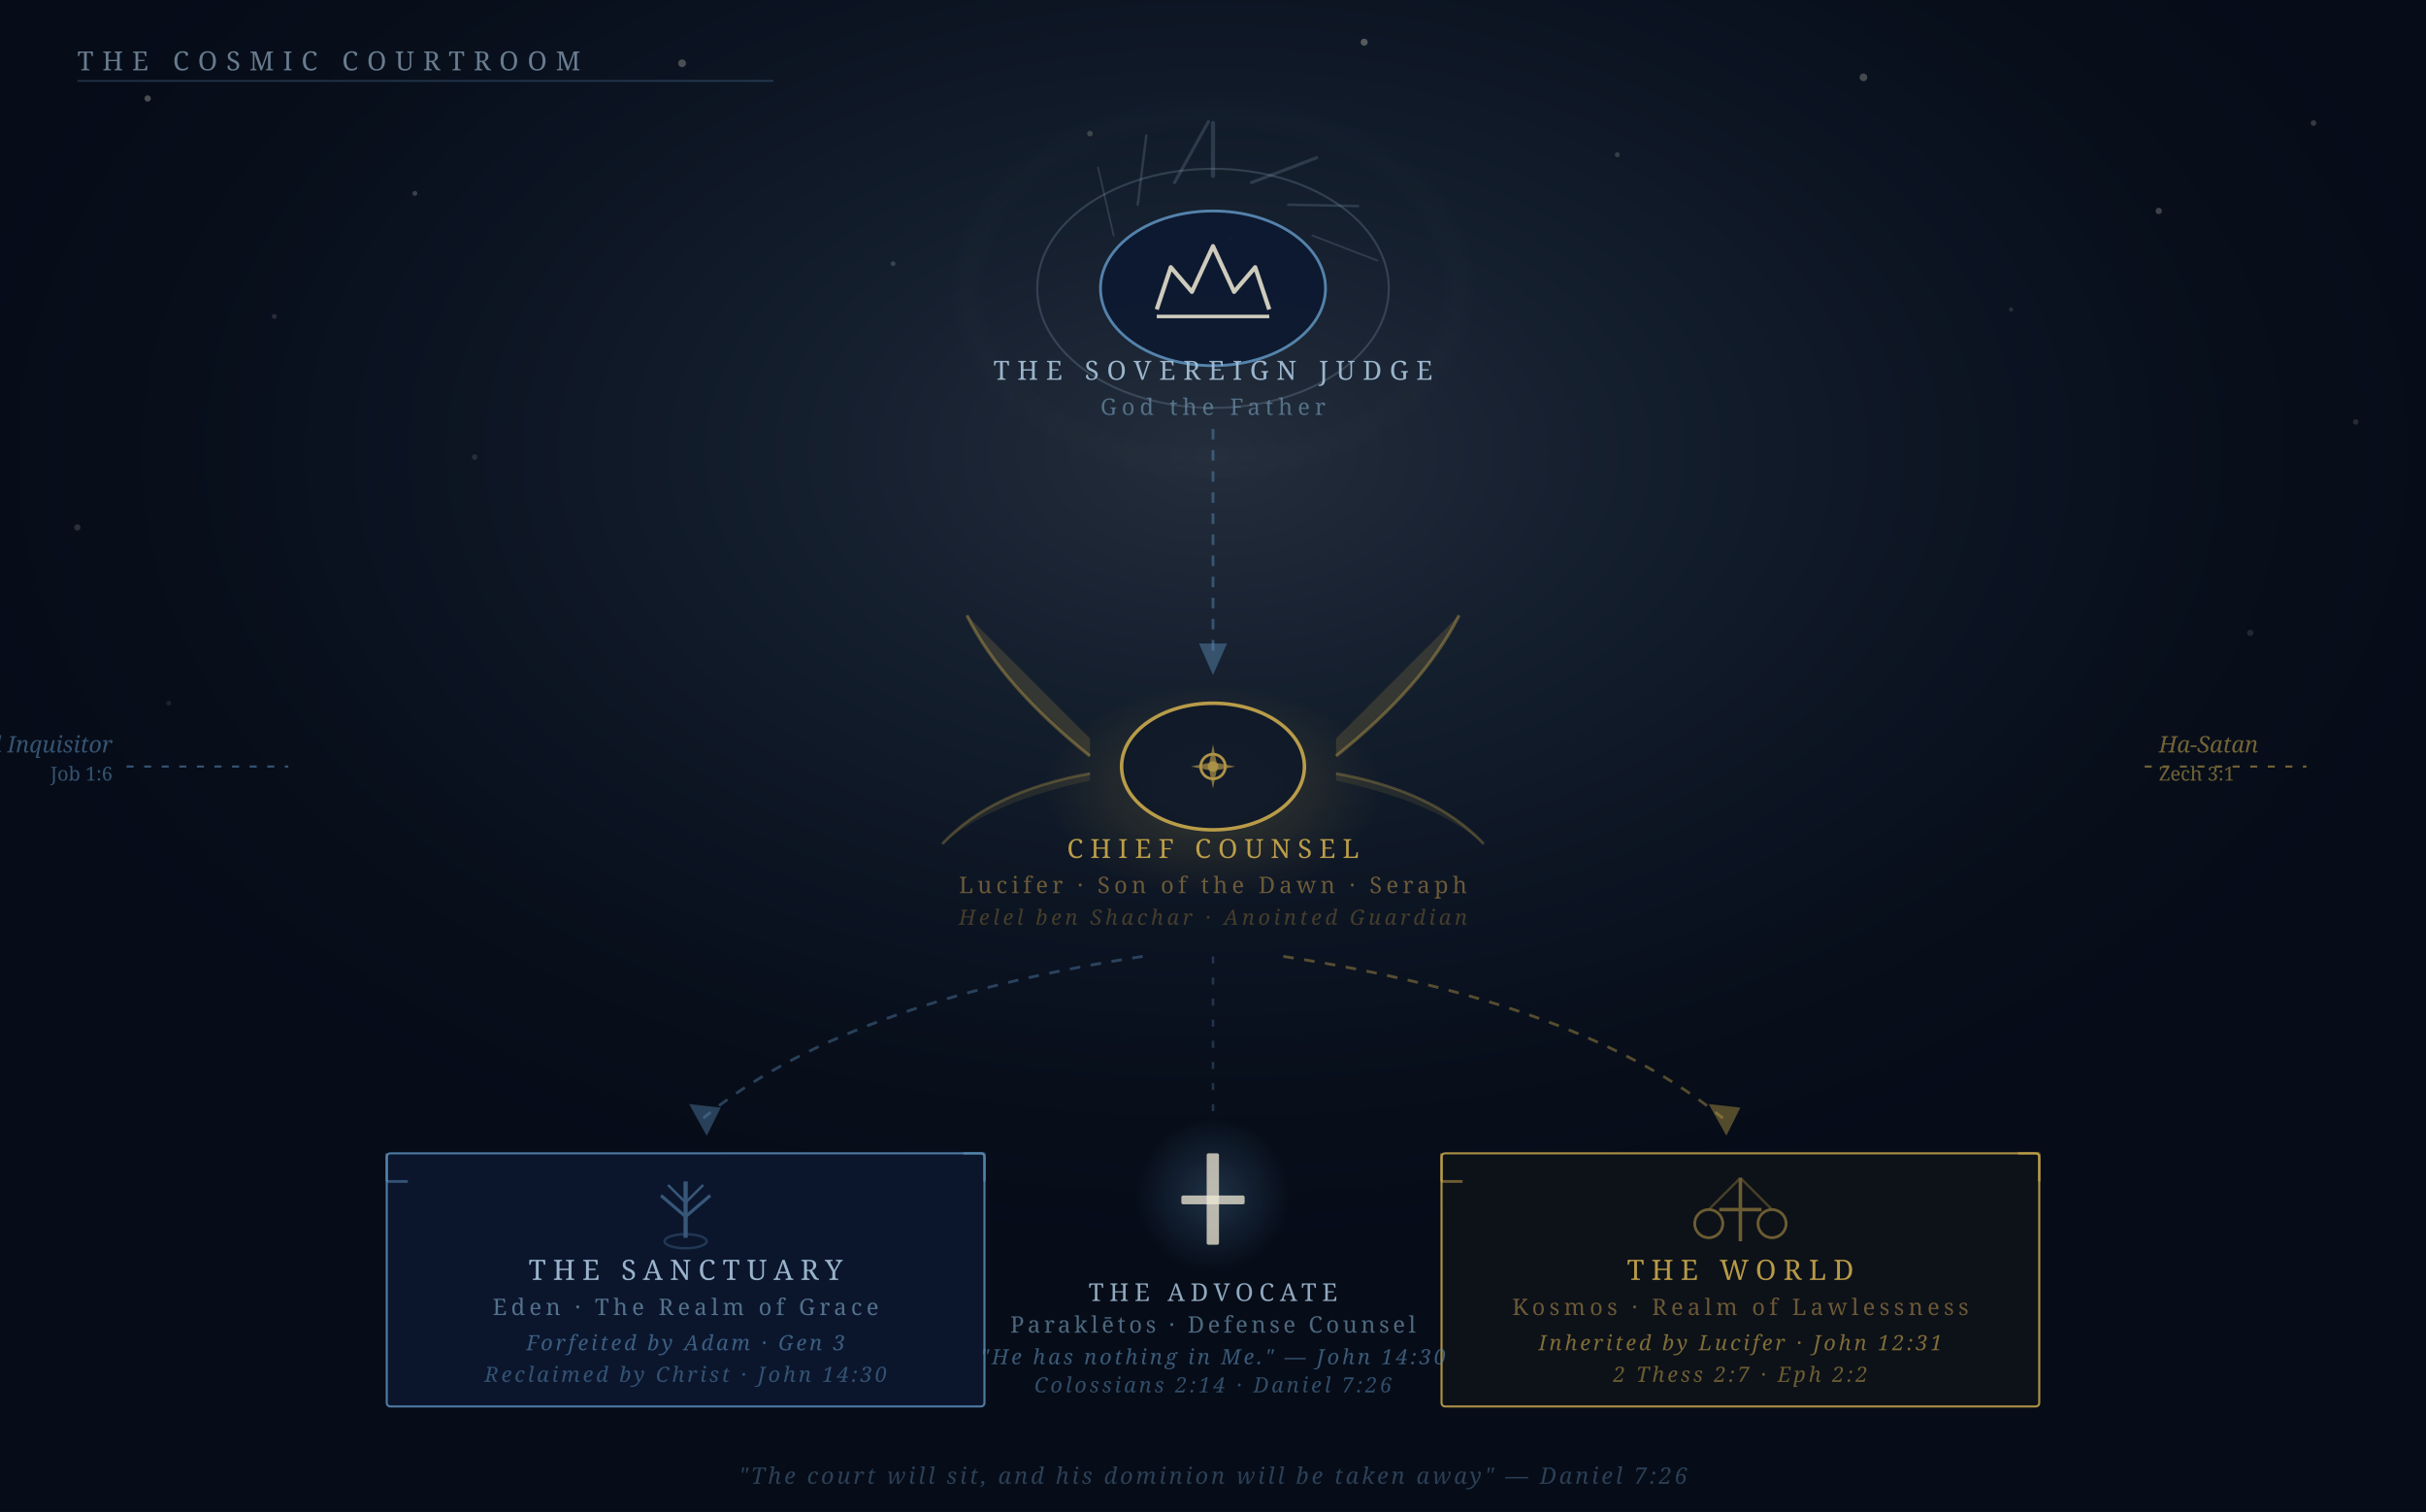
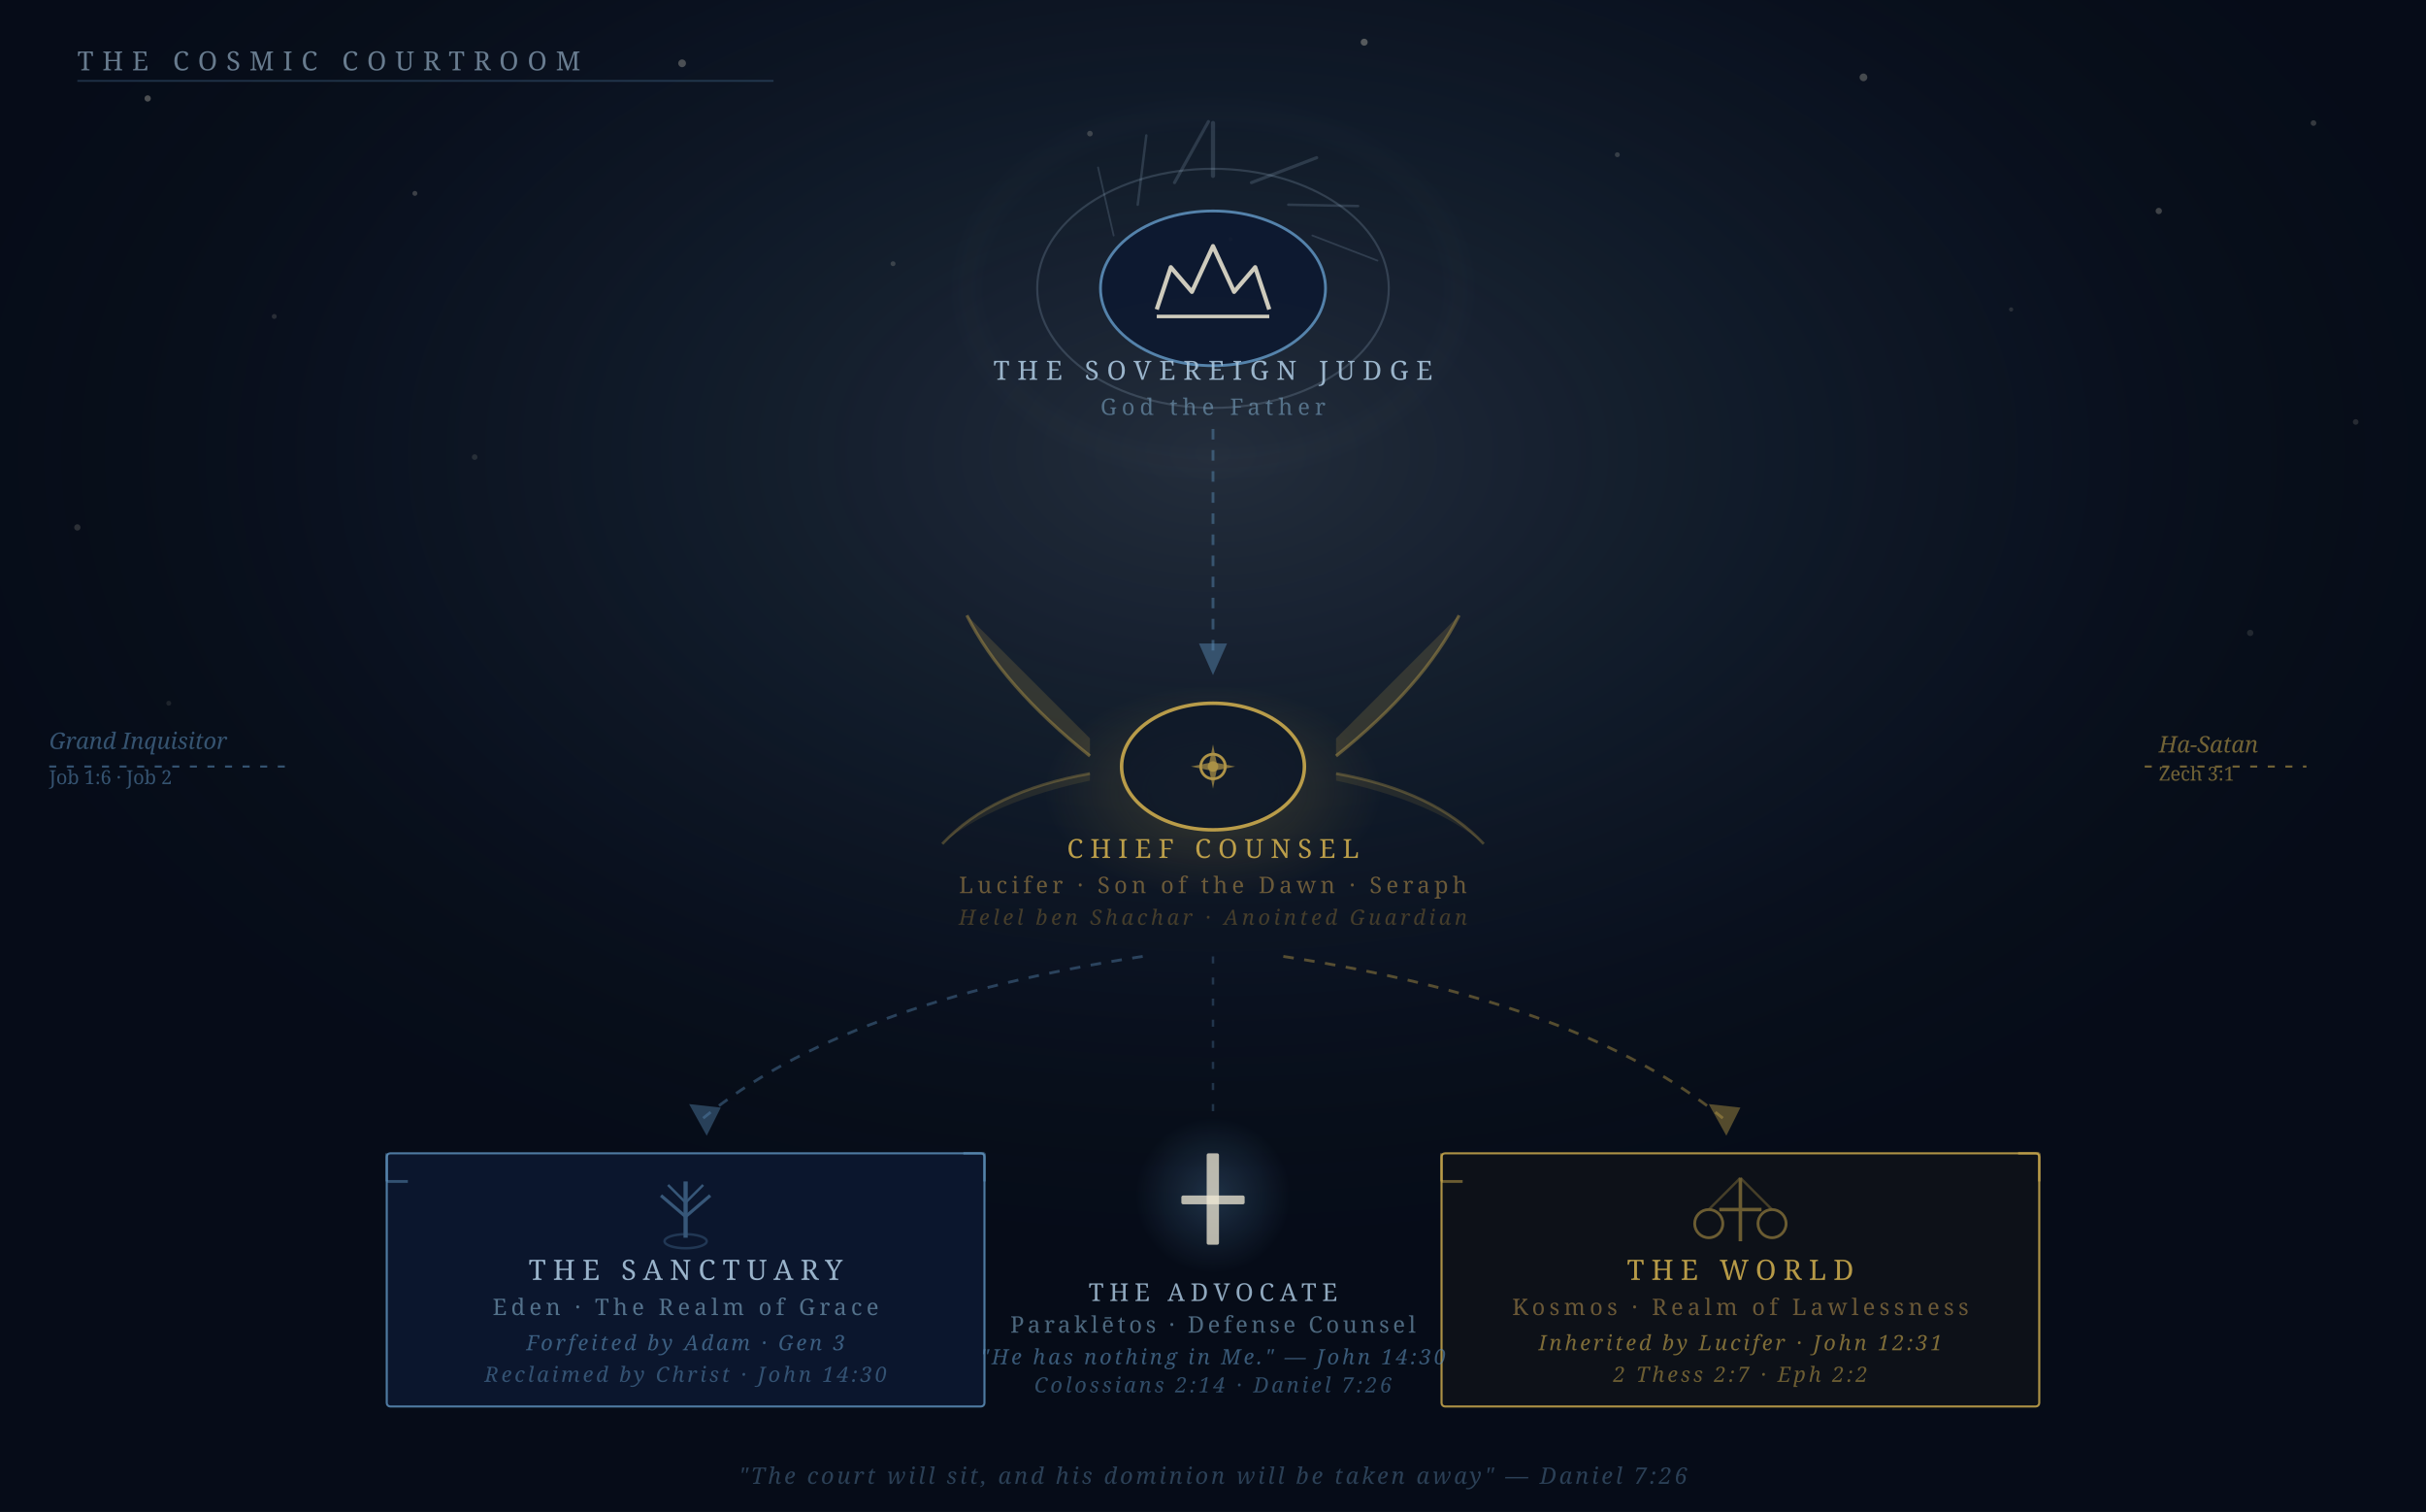
<svg xmlns="http://www.w3.org/2000/svg" width="100%" viewBox="0 0 690 430">
  <defs>
    <radialGradient id="throne-glow" cx="50%" cy="30%" r="55%">
      <stop offset="0%" stop-color="#A8C4DC" stop-opacity="0.18" />
      <stop offset="60%" stop-color="#5B8DB8" stop-opacity="0.06" />
      <stop offset="100%" stop-color="#060C18" stop-opacity="0" />
    </radialGradient>
    <radialGradient id="lucifer-glow" cx="50%" cy="50%" r="50%">
      <stop offset="0%" stop-color="#C9A84C" stop-opacity="0.22" />
      <stop offset="100%" stop-color="#C9A84C" stop-opacity="0" />
    </radialGradient>
    <radialGradient id="cross-glow" cx="50%" cy="50%" r="50%">
      <stop offset="0%" stop-color="#5B8DB8" stop-opacity="0.28" />
      <stop offset="100%" stop-color="#5B8DB8" stop-opacity="0" />
    </radialGradient>
    <filter id="soft-blur">
      <feGaussianBlur stdDeviation="2.5" />
    </filter>
    <filter id="glow-sm">
      <feGaussianBlur stdDeviation="1.2" result="blur" />
      <feMerge>
        <feMergeNode in="blur" />
        <feMergeNode in="SourceGraphic" />
      </feMerge>
    </filter>
  </defs>
  <rect width="690" height="430" fill="#060C18" />
  <rect width="690" height="430" fill="url(#throne-glow)" />
  <circle cx="42" cy="28" r="0.9" fill="#F0EAD6" opacity="0.30" />
  <circle cx="118" cy="55" r="0.7" fill="#F0EAD6" opacity="0.22" />
  <circle cx="194" cy="18" r="1.1" fill="#F0EAD6" opacity="0.28" />
  <circle cx="310" cy="38" r="0.8" fill="#F0EAD6" opacity="0.20" />
  <circle cx="388" cy="12" r="1.0" fill="#F0EAD6" opacity="0.32" />
  <circle cx="460" cy="44" r="0.7" fill="#F0EAD6" opacity="0.18" />
  <circle cx="530" cy="22" r="1.1" fill="#F0EAD6" opacity="0.26" />
  <circle cx="614" cy="60" r="0.9" fill="#F0EAD6" opacity="0.24" />
  <circle cx="658" cy="35" r="0.8" fill="#F0EAD6" opacity="0.20" />
  <circle cx="78" cy="90" r="0.7" fill="#F0EAD6" opacity="0.14" />
  <circle cx="22" cy="150" r="0.9" fill="#F0EAD6" opacity="0.16" />
  <circle cx="670" cy="120" r="0.8" fill="#F0EAD6" opacity="0.14" />
  <circle cx="254" cy="75" r="0.7" fill="#F0EAD6" opacity="0.18" />
  <circle cx="572" cy="88" r="0.6" fill="#F0EAD6" opacity="0.14" />
  <circle cx="135" cy="130" r="0.8" fill="#F0EAD6" opacity="0.12" />
  <circle cx="48" cy="200" r="0.7" fill="#F0EAD6" opacity="0.10" />
  <circle cx="640" cy="180" r="0.9" fill="#F0EAD6" opacity="0.12" />
  <circle cx="350" cy="68" r="0.6" fill="#F0EAD6" opacity="0.16" />
  <ellipse cx="345" cy="82" rx="70" ry="50" fill="none" stroke="#A8C4DC" stroke-width="0.5" opacity="0.14" filter="url(#soft-blur)" />
  <ellipse cx="345" cy="82" rx="50" ry="34" fill="none" stroke="#A8C4DC" stroke-width="0.6" opacity="0.20" />
  <ellipse cx="345" cy="82" rx="32" ry="22" fill="#0C1830" stroke="#5B8DB8" stroke-width="0.8" opacity="0.9" />
  <g stroke="#A8C4DC" stroke-linecap="round" opacity="0.18">
    <line x1="345" y1="50" x2="345" y2="35" stroke-width="1.2" />
    <line x1="345" y1="50" x2="360" y2="37" stroke-width="0.9" transform="rotate(20,345,82)" />
    <line x1="345" y1="50" x2="360" y2="37" stroke-width="0.9" transform="rotate(-20,345,82)" />
    <line x1="345" y1="50" x2="360" y2="37" stroke-width="0.7" transform="rotate(42,345,82)" />
    <line x1="345" y1="50" x2="360" y2="37" stroke-width="0.7" transform="rotate(-42,345,82)" />
    <line x1="345" y1="50" x2="360" y2="37" stroke-width="0.5" transform="rotate(62,345,82)" />
    <line x1="345" y1="50" x2="360" y2="37" stroke-width="0.5" transform="rotate(-62,345,82)" />
  </g>
  <polyline points="329,88 333,76 339,83 345,70 351,83 357,76 361,88" fill="none" stroke="#F0EAD6" stroke-width="1.2" stroke-linejoin="round" opacity="0.85" />
  <line x1="329" y1="90" x2="361" y2="90" stroke="#F0EAD6" stroke-width="1.0" opacity="0.85" />
  <text x="345" y="108" text-anchor="middle" font-family="Georgia,serif" font-size="7.5" letter-spacing="2.2" fill="#A8C4DC" opacity="0.9" text-transform="uppercase">THE SOVEREIGN JUDGE</text>
  <text x="345" y="118" text-anchor="middle" font-family="Georgia,serif" font-size="6.5" letter-spacing="1.4" fill="#6B8FAA" opacity="0.7">God the Father</text>
  <line x1="345" y1="122" x2="345" y2="185" stroke="#5B8DB8" stroke-width="0.8" stroke-dasharray="3,3" opacity="0.45" />
  <polygon points="341,183 345,192 349,183" fill="#5B8DB8" opacity="0.45" />
  <ellipse cx="345" cy="225" rx="48" ry="30" fill="url(#lucifer-glow)" />
  <path d="M310,215 Q285,195 275,175 Q288,188 310,210" fill="#C9A84C" opacity="0.18" />
  <path d="M310,215 Q285,195 275,175" fill="none" stroke="#C9A84C" stroke-width="0.9" opacity="0.40" />
  <path d="M310,220 Q282,225 268,240 Q282,228 310,222" fill="#C9A84C" opacity="0.12" />
  <path d="M310,220 Q282,225 268,240" fill="none" stroke="#C9A84C" stroke-width="0.8" opacity="0.30" />
  <path d="M380,215 Q405,195 415,175 Q402,188 380,210" fill="#C9A84C" opacity="0.18" />
  <path d="M380,215 Q405,195 415,175" fill="none" stroke="#C9A84C" stroke-width="0.9" opacity="0.40" />
  <path d="M380,220 Q408,225 422,240 Q408,228 380,222" fill="#C9A84C" opacity="0.12" />
  <path d="M380,220 Q408,225 422,240" fill="none" stroke="#C9A84C" stroke-width="0.8" opacity="0.30" />
  <ellipse cx="345" cy="218" rx="26" ry="18" fill="#0E1828" stroke="#C9A84C" stroke-width="1.0" opacity="0.9" />
  <g transform="translate(345,218)" fill="#C9A84C" opacity="0.85">
    <polygon points="0,-9 1.5,-1.5 9,0 1.5,1.5 0,9 -1.5,1.5 -9,0 -1.5,-1.5" opacity="0.7" transform="scale(0.7)" />
    <circle cx="0" cy="0" r="3.5" fill="none" stroke="#C9A84C" stroke-width="0.8" />
    <circle cx="0" cy="0" r="1.5" fill="#C9A84C" opacity="0.9" />
  </g>
  <text x="345" y="244" text-anchor="middle" font-family="Georgia,serif" font-size="7.5" letter-spacing="2.0" fill="#C9A84C" opacity="0.92">CHIEF COUNSEL</text>
  <text x="345" y="254" text-anchor="middle" font-family="Georgia,serif" font-size="6.5" letter-spacing="1.2" fill="#8A7040" opacity="0.75">Lucifer · Son of the Dawn · Seraph</text>
  <text x="345" y="263" text-anchor="middle" font-family="Georgia,serif" font-size="6" letter-spacing="1.0" fill="#6B5830" opacity="0.60" font-style="italic">Helel ben Shachar · Anointed Guardian</text>
  <path d="M325,272 Q240,285 200,318" fill="none" stroke="#5B8DB8" stroke-width="0.8" stroke-dasharray="3,3" opacity="0.40" />
  <polygon points="196,314 201,323 205,315" fill="#5B8DB8" opacity="0.40" />
  <path d="M365,272 Q450,285 490,318" fill="none" stroke="#C9A84C" stroke-width="0.8" stroke-dasharray="3,3" opacity="0.40" />
  <polygon points="486,314 491,323 495,315" fill="#C9A84C" opacity="0.40" />
  <rect x="110" y="328" width="170" height="72" rx="1" fill="#0C1830" stroke="#5B8DB8" stroke-width="0.6" opacity="0.85" />
  <line x1="110" y1="336" x2="116" y2="336" stroke="#5B8DB8" stroke-width="0.8" opacity="0.5" />
  <line x1="110" y1="328" x2="110" y2="336" stroke="#5B8DB8" stroke-width="0.8" opacity="0.5" />
  <line x1="274" y1="328" x2="280" y2="328" stroke="#5B8DB8" stroke-width="0.8" opacity="0.5" />
  <line x1="280" y1="328" x2="280" y2="336" stroke="#5B8DB8" stroke-width="0.8" opacity="0.5" />
  <g transform="translate(195,344)" stroke="#5B8DB8" fill="none" opacity="0.55">
    <line x1="0" y1="8" x2="0" y2="-8" stroke-width="1.2" />
    <line x1="0" y1="2" x2="-7" y2="-4" stroke-width="0.9" />
    <line x1="0" y1="2" x2="7" y2="-4" stroke-width="0.9" />
    <line x1="0" y1="-2" x2="-5" y2="-7" stroke-width="0.7" />
    <line x1="0" y1="-2" x2="5" y2="-7" stroke-width="0.7" />
    <ellipse cx="0" cy="9" rx="6" ry="2" stroke-width="0.7" opacity="0.5" />
  </g>
  <text x="195" y="364" text-anchor="middle" font-family="Georgia,serif" font-size="8" letter-spacing="2.0" fill="#A8C4DC" opacity="0.9">THE SANCTUARY</text>
  <text x="195" y="374" text-anchor="middle" font-family="Georgia,serif" font-size="6.5" letter-spacing="1.2" fill="#6B8FAA" opacity="0.75">Eden · The Realm of Grace</text>
  <text x="195" y="384" text-anchor="middle" font-family="Georgia,serif" font-size="6" letter-spacing="0.8" fill="#5B8DB8" opacity="0.60" font-style="italic">Forfeited by Adam · Gen 3</text>
  <text x="195" y="393" text-anchor="middle" font-family="Georgia,serif" font-size="6" letter-spacing="0.8" fill="#5B8DB8" opacity="0.50" font-style="italic">Reclaimed by Christ · John 14:30</text>
  <rect x="410" y="328" width="170" height="72" rx="1" fill="#0E1218" stroke="#C9A84C" stroke-width="0.6" opacity="0.85" />
  <line x1="410" y1="336" x2="416" y2="336" stroke="#C9A84C" stroke-width="0.8" opacity="0.5" />
  <line x1="410" y1="328" x2="410" y2="336" stroke="#C9A84C" stroke-width="0.8" opacity="0.5" />
  <line x1="574" y1="328" x2="580" y2="328" stroke="#C9A84C" stroke-width="0.8" opacity="0.5" />
  <line x1="580" y1="328" x2="580" y2="336" stroke="#C9A84C" stroke-width="0.8" opacity="0.5" />
  <g transform="translate(495,344)" stroke="#C9A84C" fill="none" opacity="0.50">
    <line x1="-6" y1="0" x2="6" y2="0" stroke-width="1.0" />
    <line x1="0" y1="-9" x2="0" y2="9" stroke-width="1.0" />
    <circle cx="-9" cy="4" r="4" stroke-width="0.8" />
    <circle cx="9" cy="4" r="4" stroke-width="0.8" />
    <line x1="0" y1="-9" x2="-9" y2="0" stroke-width="0.7" opacity="0.6" />
    <line x1="0" y1="-9" x2="9" y2="0" stroke-width="0.7" opacity="0.6" />
  </g>
  <text x="495" y="364" text-anchor="middle" font-family="Georgia,serif" font-size="8" letter-spacing="2.0" fill="#C9A84C" opacity="0.9">THE WORLD</text>
  <text x="495" y="374" text-anchor="middle" font-family="Georgia,serif" font-size="6.5" letter-spacing="1.2" fill="#8A7040" opacity="0.75">Kosmos · Realm of Lawlessness</text>
  <text x="495" y="384" text-anchor="middle" font-family="Georgia,serif" font-size="6" letter-spacing="0.8" fill="#C9A84C" opacity="0.60" font-style="italic">Inherited by Lucifer · John 12:31</text>
  <text x="495" y="393" text-anchor="middle" font-family="Georgia,serif" font-size="6" letter-spacing="0.8" fill="#C9A84C" opacity="0.50" font-style="italic">2 Thess 2:7 · Eph 2:2</text>
  <line x1="345" y1="272" x2="345" y2="318" stroke="#5B8DB8" stroke-width="0.7" stroke-dasharray="2,4" opacity="0.30" />
  <ellipse cx="345" cy="340" rx="22" ry="22" fill="url(#cross-glow)" />
  <rect x="336" y="340" width="18" height="2.5" rx="0.5" fill="#F0EAD6" opacity="0.75" />
  <rect x="343.2" y="328" width="3.5" height="26" rx="0.5" fill="#F0EAD6" opacity="0.75" />
  <text x="345" y="370" text-anchor="middle" font-family="Georgia,serif" font-size="7" letter-spacing="1.6" fill="#A8C4DC" opacity="0.85">THE ADVOCATE</text>
  <text x="345" y="379" text-anchor="middle" font-family="Georgia,serif" font-size="6.5" letter-spacing="1.0" fill="#6B8FAA" opacity="0.70">Paraklētos · Defense Counsel</text>
  <text x="345" y="388" text-anchor="middle" font-family="Georgia,serif" font-size="6" letter-spacing="0.8" fill="#5B8DB8" opacity="0.60" font-style="italic">"He has nothing in Me." — John 14:30</text>
  <text x="345" y="396" text-anchor="middle" font-family="Georgia,serif" font-size="6" letter-spacing="0.8" fill="#5B8DB8" opacity="0.50" font-style="italic">Colossians 2:14 · Daniel 7:26</text>
  <g opacity="0.55">
-     <line x1="36" y1="218" x2="82" y2="218" stroke="#5B8DB8" stroke-width="0.6" stroke-dasharray="2,3" />
-     <text x="32" y="214" text-anchor="end" font-family="Georgia,serif" font-size="6.5" fill="#5B8DB8" font-style="italic">Grand Inquisitor</text>
-     <text x="32" y="222" text-anchor="end" font-family="Georgia,serif" font-size="5.5" fill="#5B8DB8">Job 1:6</text>
+     <line x1="14" y1="218" x2="82" y2="218" stroke="#5B8DB8" stroke-width="0.6" stroke-dasharray="2,3" />
+     <text x="14" y="213" text-anchor="start" font-family="Georgia,serif" font-size="6.5" fill="#5B8DB8" font-style="italic">Grand Inquisitor</text>
+     <text x="14" y="223" text-anchor="start" font-family="Georgia,serif" font-size="5.5" fill="#5B8DB8">Job 1:6 · Job 2</text>
  </g>
  <g opacity="0.55">
    <line x1="610" y1="218" x2="656" y2="218" stroke="#C9A84C" stroke-width="0.6" stroke-dasharray="2,3" />
    <text x="614" y="214" font-family="Georgia,serif" font-size="6.5" fill="#C9A84C" font-style="italic">Ha-Satan</text>
    <text x="614" y="222" font-family="Georgia,serif" font-size="5.5" fill="#C9A84C">Zech 3:1</text>
  </g>
  <text x="22" y="20" font-family="Georgia,serif" font-size="7.5" letter-spacing="2.5" fill="#A8C4DC" opacity="0.60" text-transform="uppercase">THE COSMIC COURTROOM</text>
  <line x1="22" y1="23" x2="220" y2="23" stroke="#5B8DB8" stroke-width="0.5" opacity="0.30" />
  <text x="345" y="422" text-anchor="middle" font-family="Georgia,serif" font-size="6.5" letter-spacing="0.8" fill="#3A5570" opacity="0.70" font-style="italic">"The court will sit, and his dominion will be taken away" — Daniel 7:26</text>
</svg>
